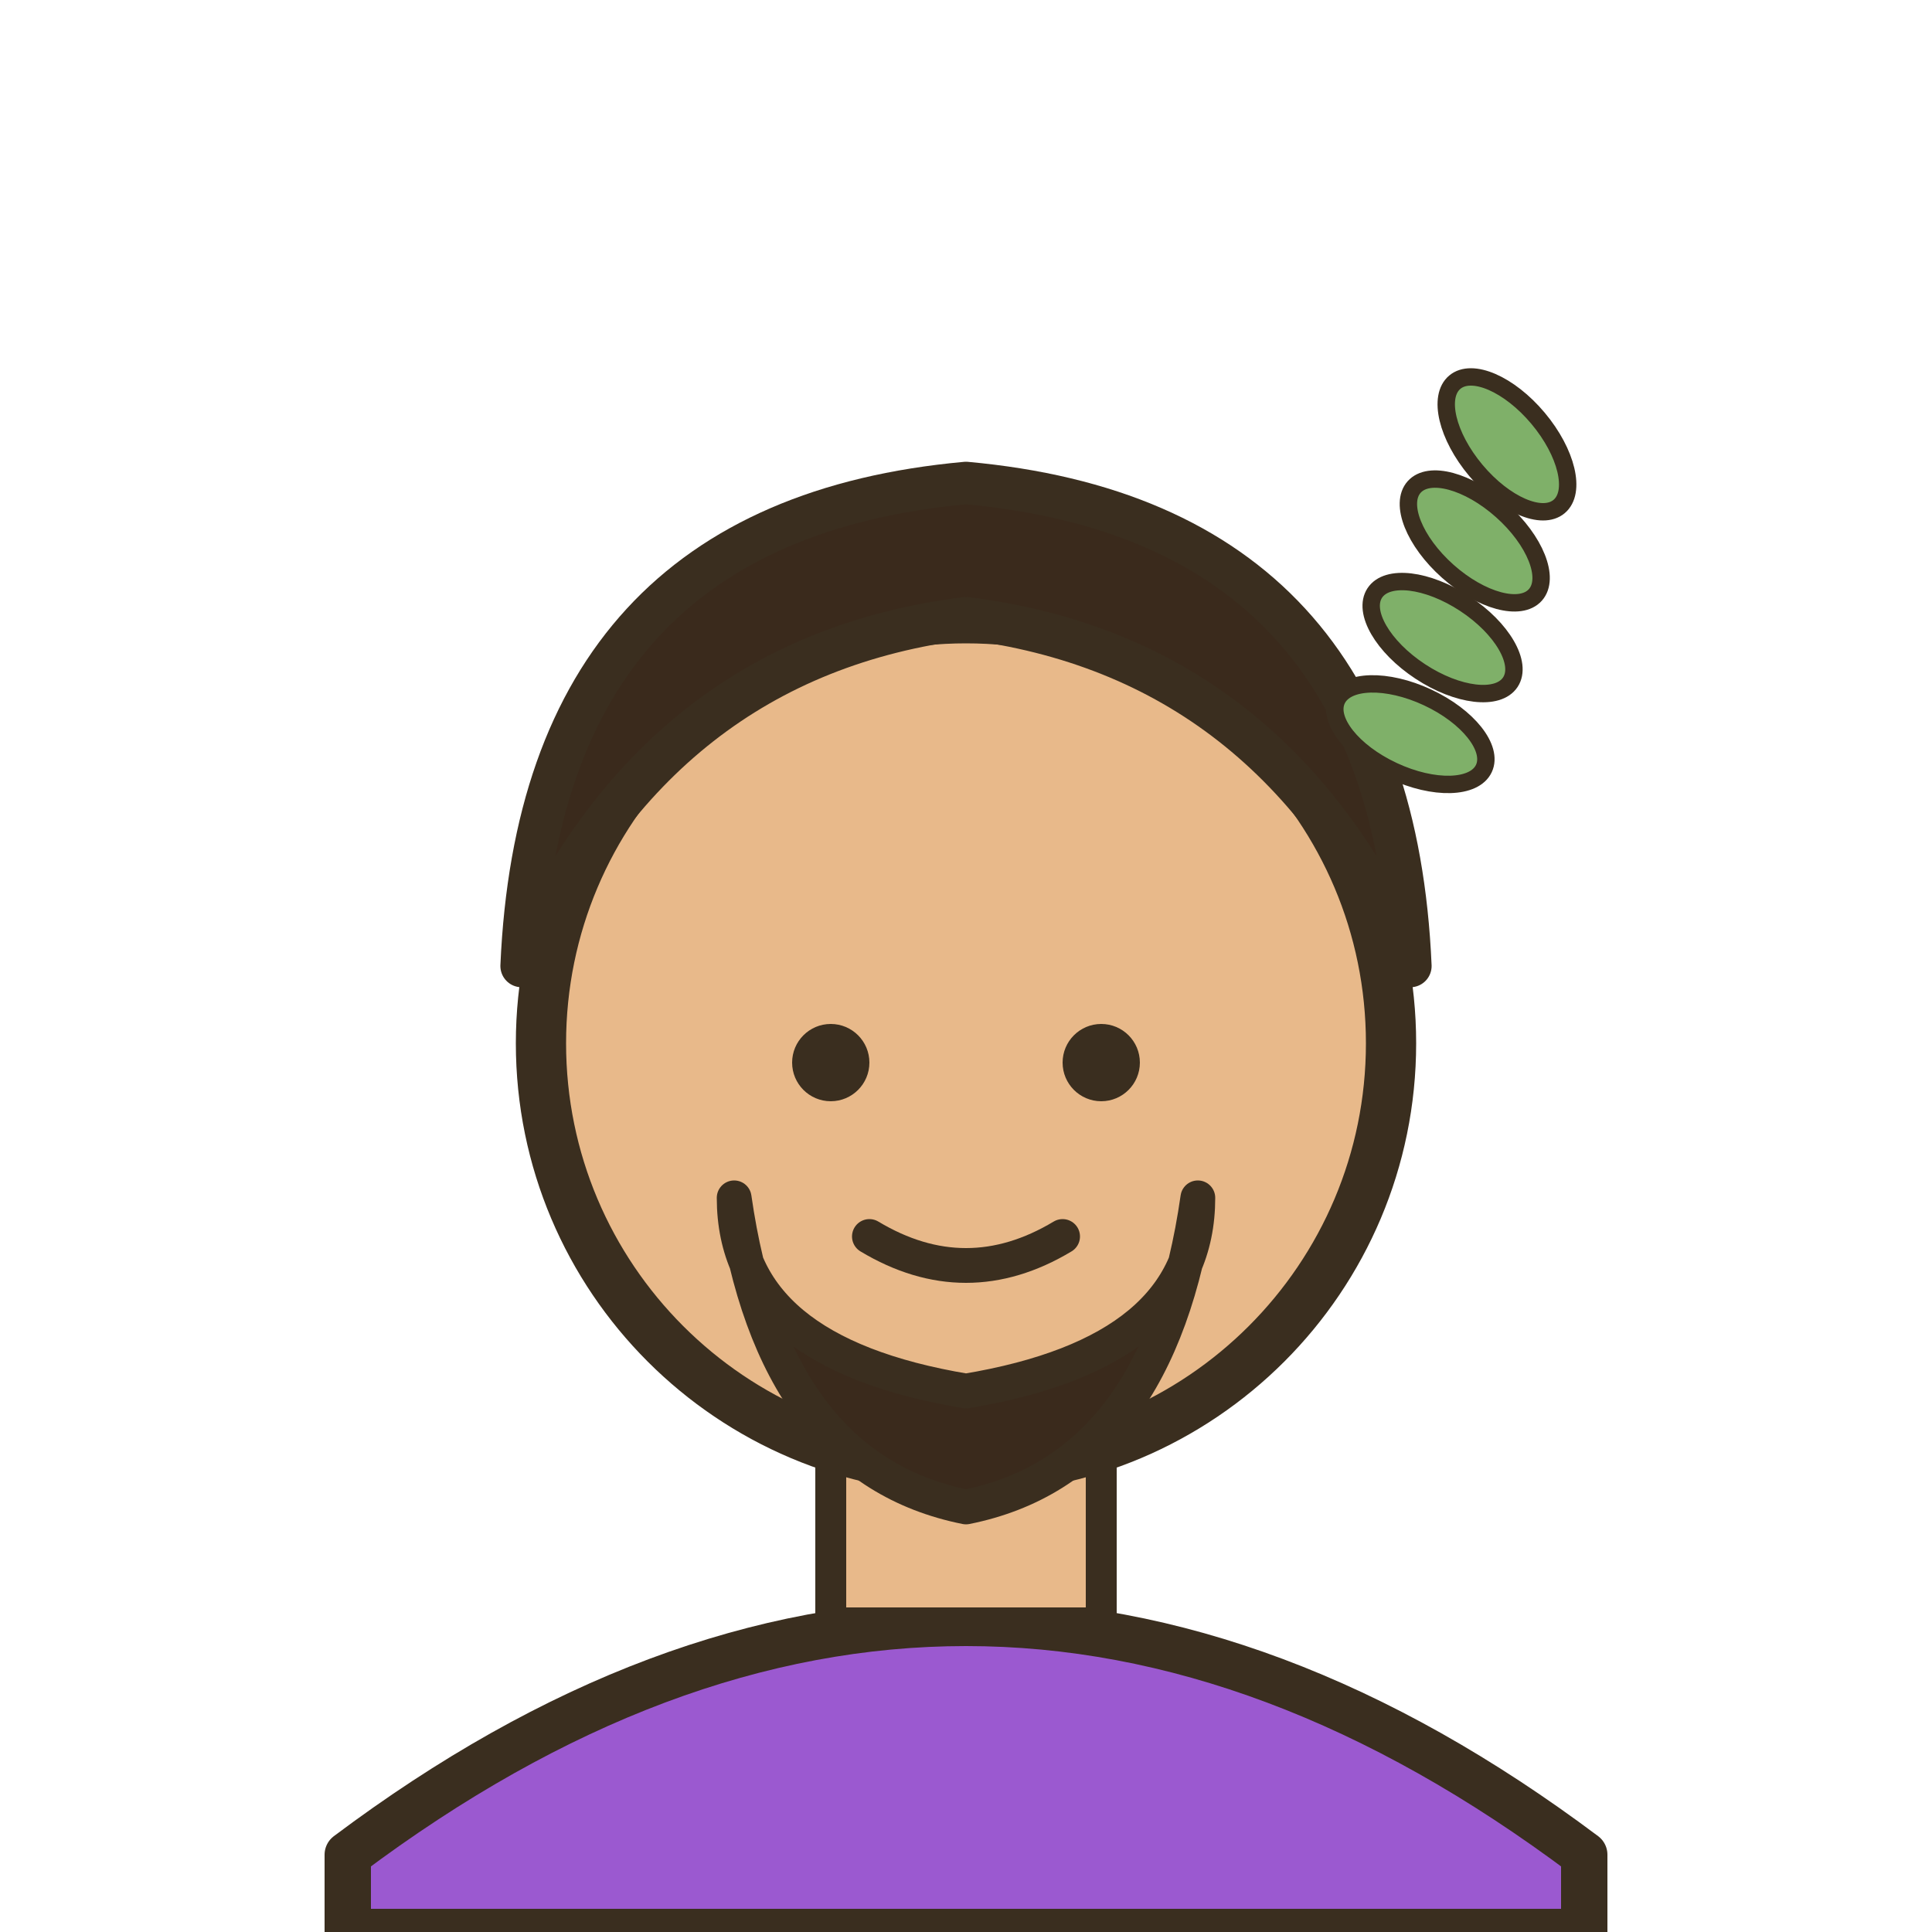
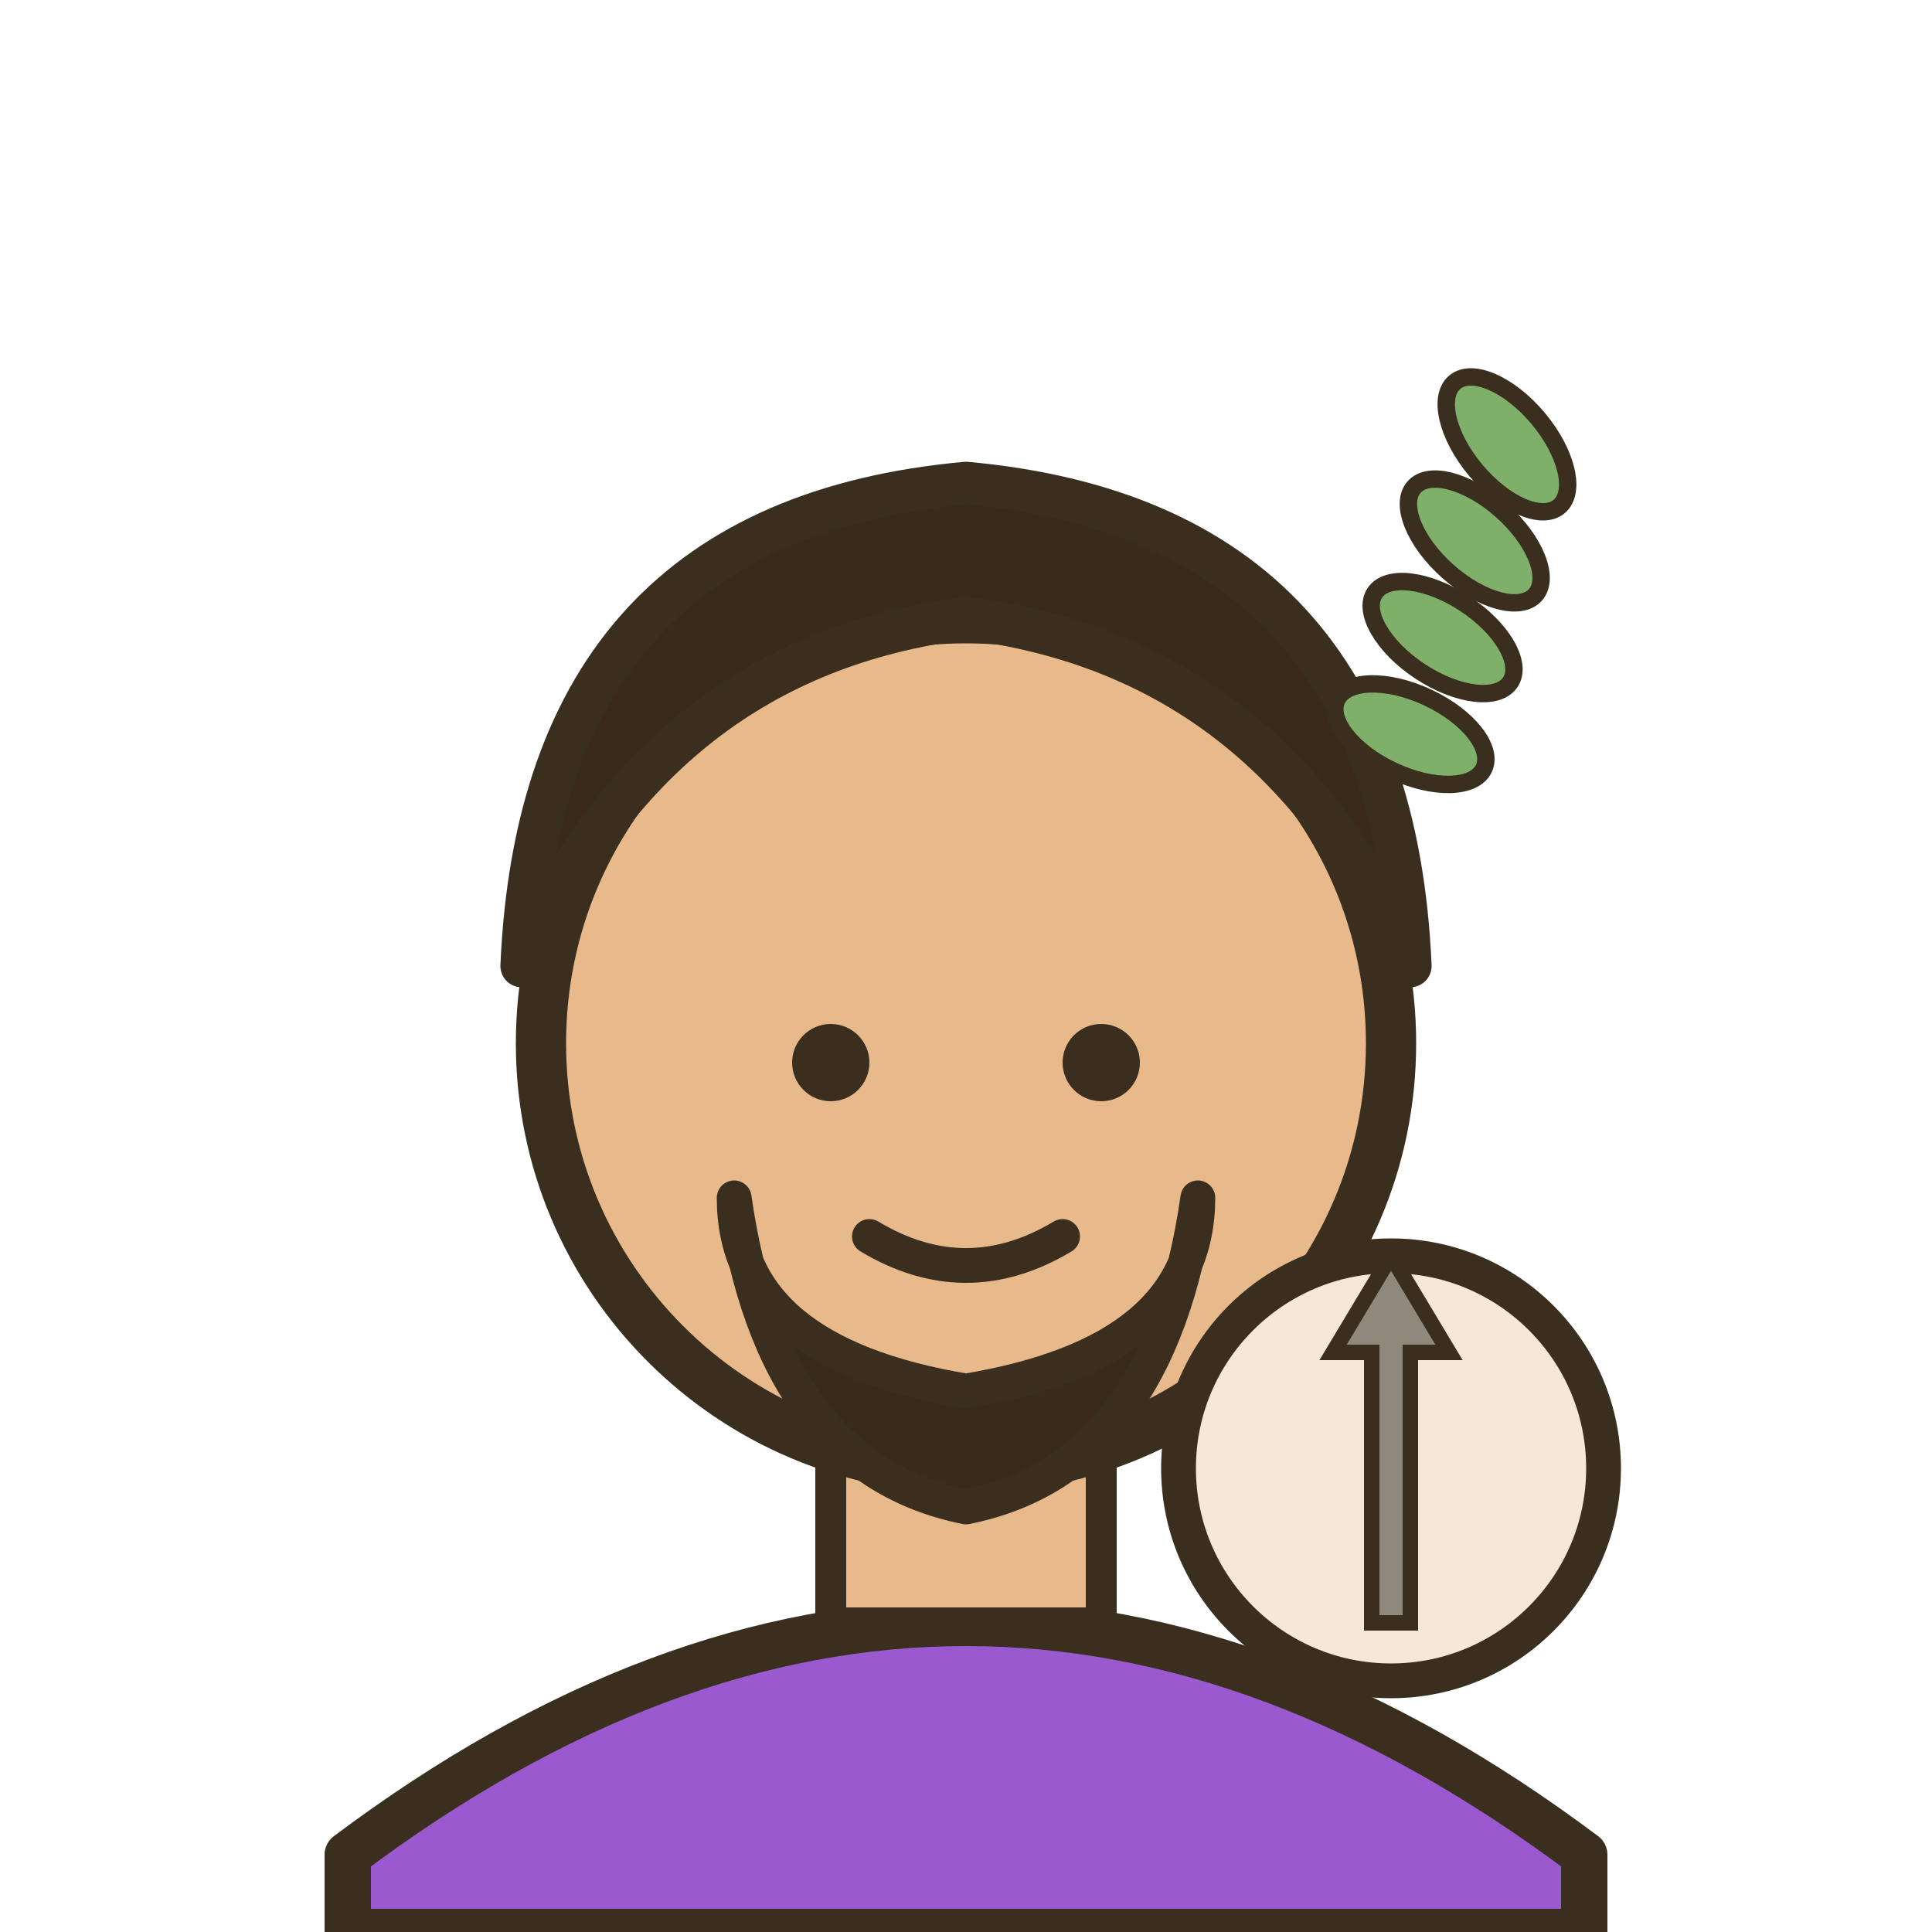
<svg xmlns="http://www.w3.org/2000/svg" viewBox="0 0 100 100" width="100" height="100" preserveAspectRatio="none">
  <path d="M 18 96 Q 50 72 82 96 L 82 100 L 18 100 Z" fill="#9B59D0" stroke="#3A2E1F" stroke-width="2.4" stroke-linejoin="round" />
  <rect x="43" y="68" width="14" height="16" fill="#E8B98A" stroke="#3A2E1F" stroke-width="1.6" />
  <circle cx="50" cy="54" r="22" fill="#E8B98A" stroke="#3A2E1F" stroke-width="2.6" />
  <path d="M 38 62 Q 40 76 50 78 Q 60 76 62 62 Q 62 70 50 72 Q 38 70 38 62 Z" fill="#3A2A1C" stroke="#3A2E1F" stroke-width="1.8" stroke-linejoin="round" />
  <path d="M 27 50 Q 28 27 50 25 Q 72 27 73 50 Q 66 34 50 32 Q 34 34 27 50 Z" fill="#3A2A1C" stroke="#3A2E1F" stroke-width="2.2" stroke-linejoin="round" />
  <circle cx="43" cy="55" r="2" fill="#3A2E1F" />
  <circle cx="57" cy="55" r="2" fill="#3A2E1F" />
  <path d="M 45 64 Q 50 67 55 64" stroke="#3A2E1F" stroke-width="1.8" fill="none" stroke-linecap="round" />
  <ellipse cx="73" cy="38" rx="4.2" ry="2.1" fill="#7FB069" stroke="#3A2E1F" stroke-width="0.9" transform="rotate(25 73 38)" />
  <ellipse cx="74.667" cy="33" rx="4.2" ry="2.1" fill="#7FB069" stroke="#3A2E1F" stroke-width="0.9" transform="rotate(33.33333 74.66667 33)" />
  <ellipse cx="76.333" cy="28" rx="4.2" ry="2.1" fill="#7FB069" stroke="#3A2E1F" stroke-width="0.9" transform="rotate(41.66667 76.33333 28)" />
  <ellipse cx="78" cy="23" rx="4.2" ry="2.1" fill="#7FB069" stroke="#3A2E1F" stroke-width="0.9" transform="rotate(50 78 23)" />
+   <circle cx="72" cy="76" r="11" fill="#F4E9D8" stroke="#3A2E1F" stroke-width="1.8" />
+   <g transform="translate(22 26)">
+     <path d="M -1 8 L 1 8 L 1 -6 L 3 -6 L 0 -11 L -3 -6 L -1 -6 Z" fill="#8F897C" stroke="#3A2E1F" stroke-width="0.8" transform="translate(50 50)" />
+   </g>
</svg>
